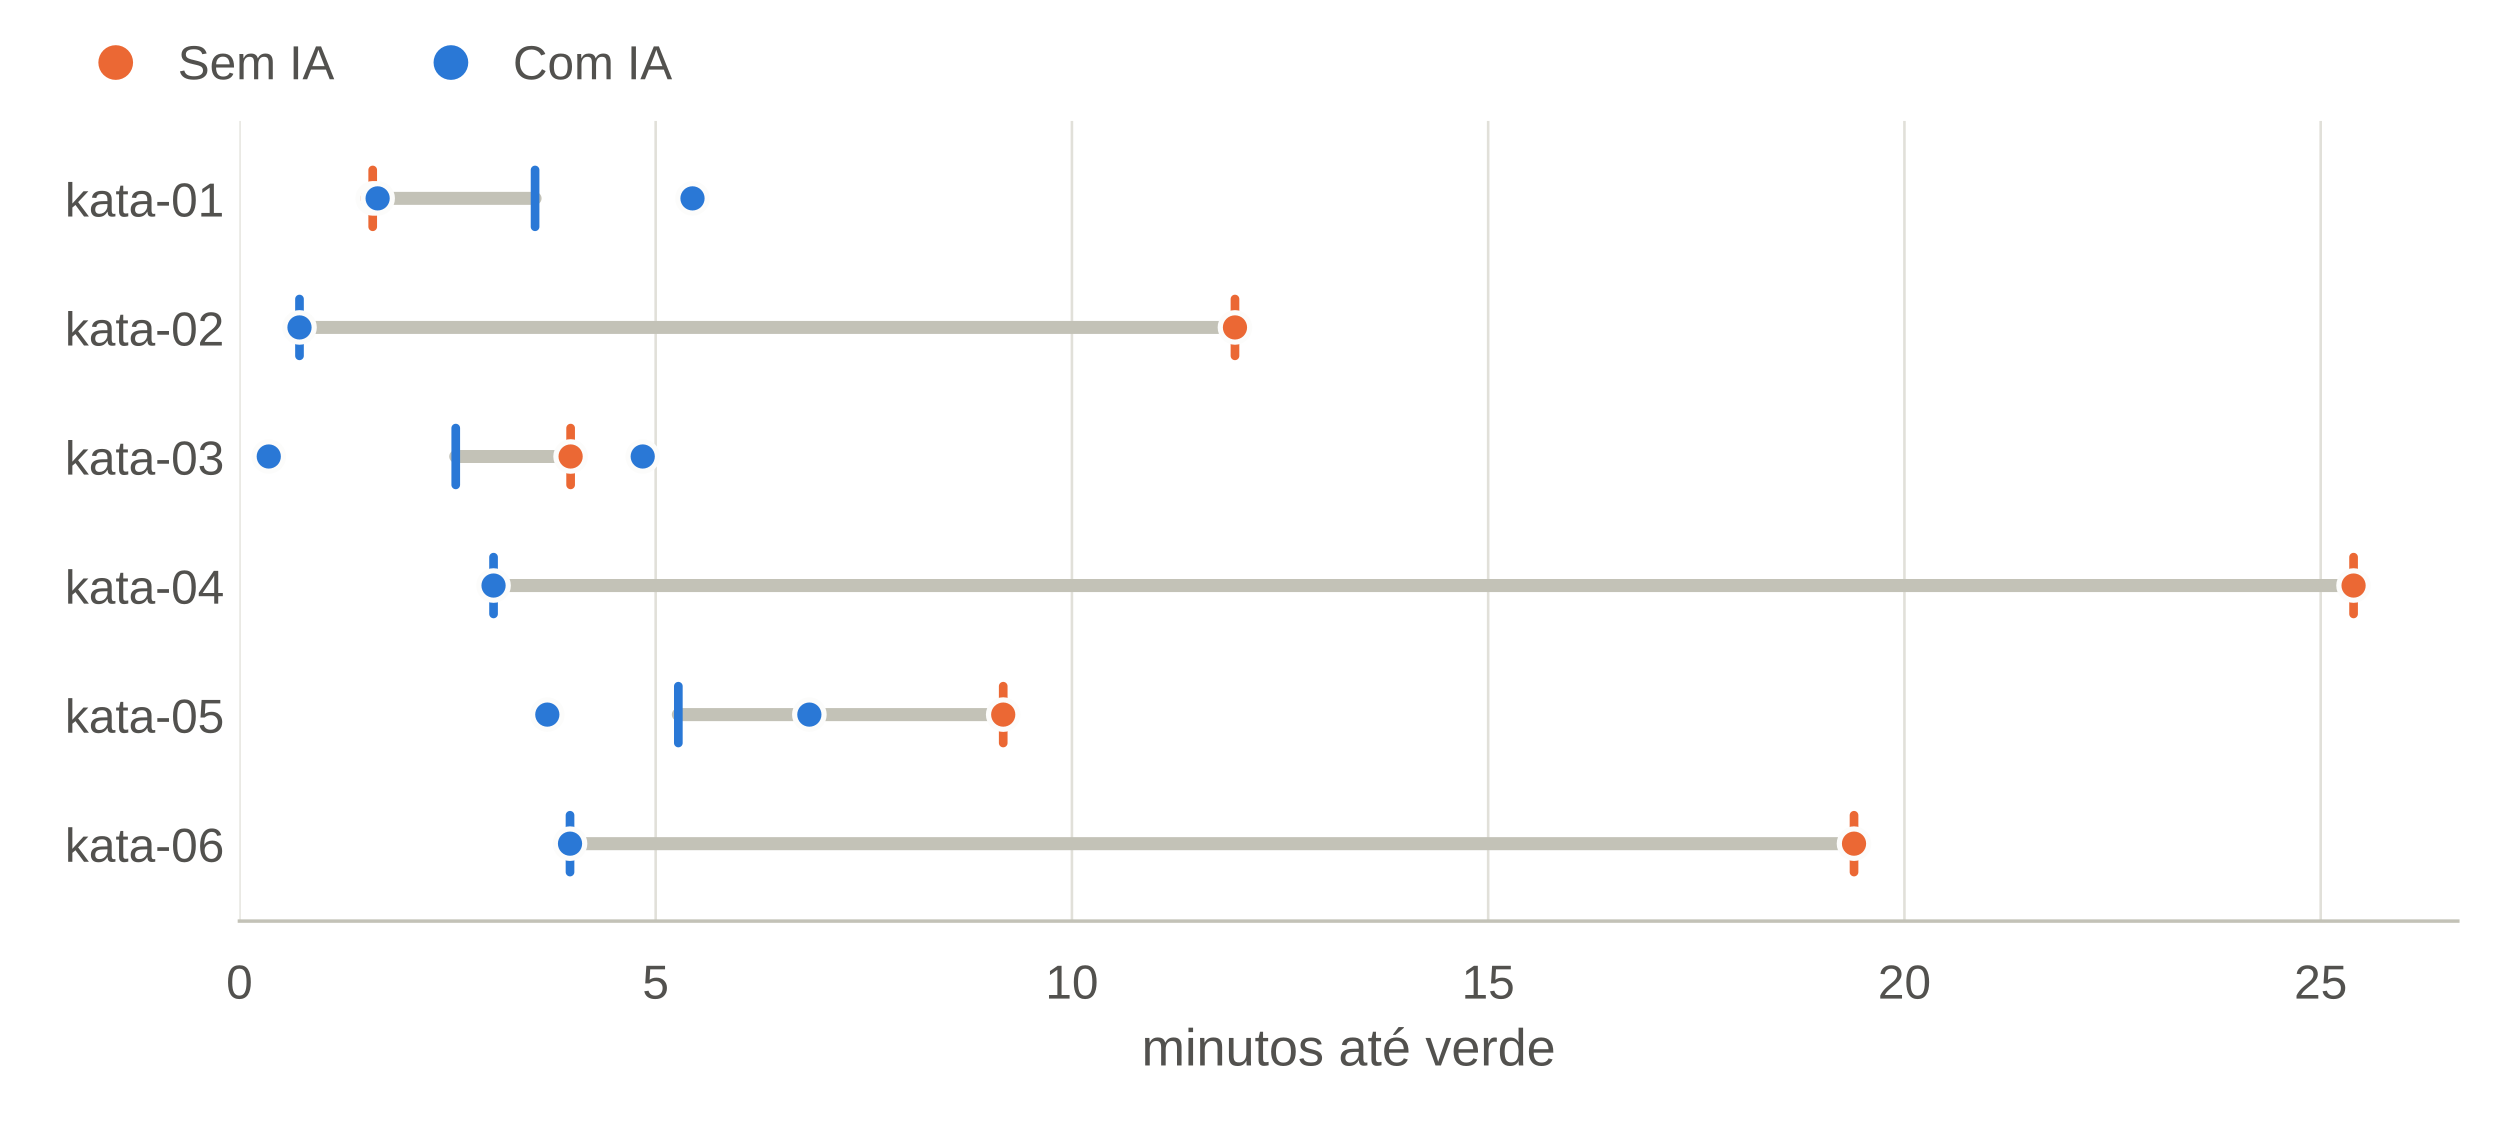
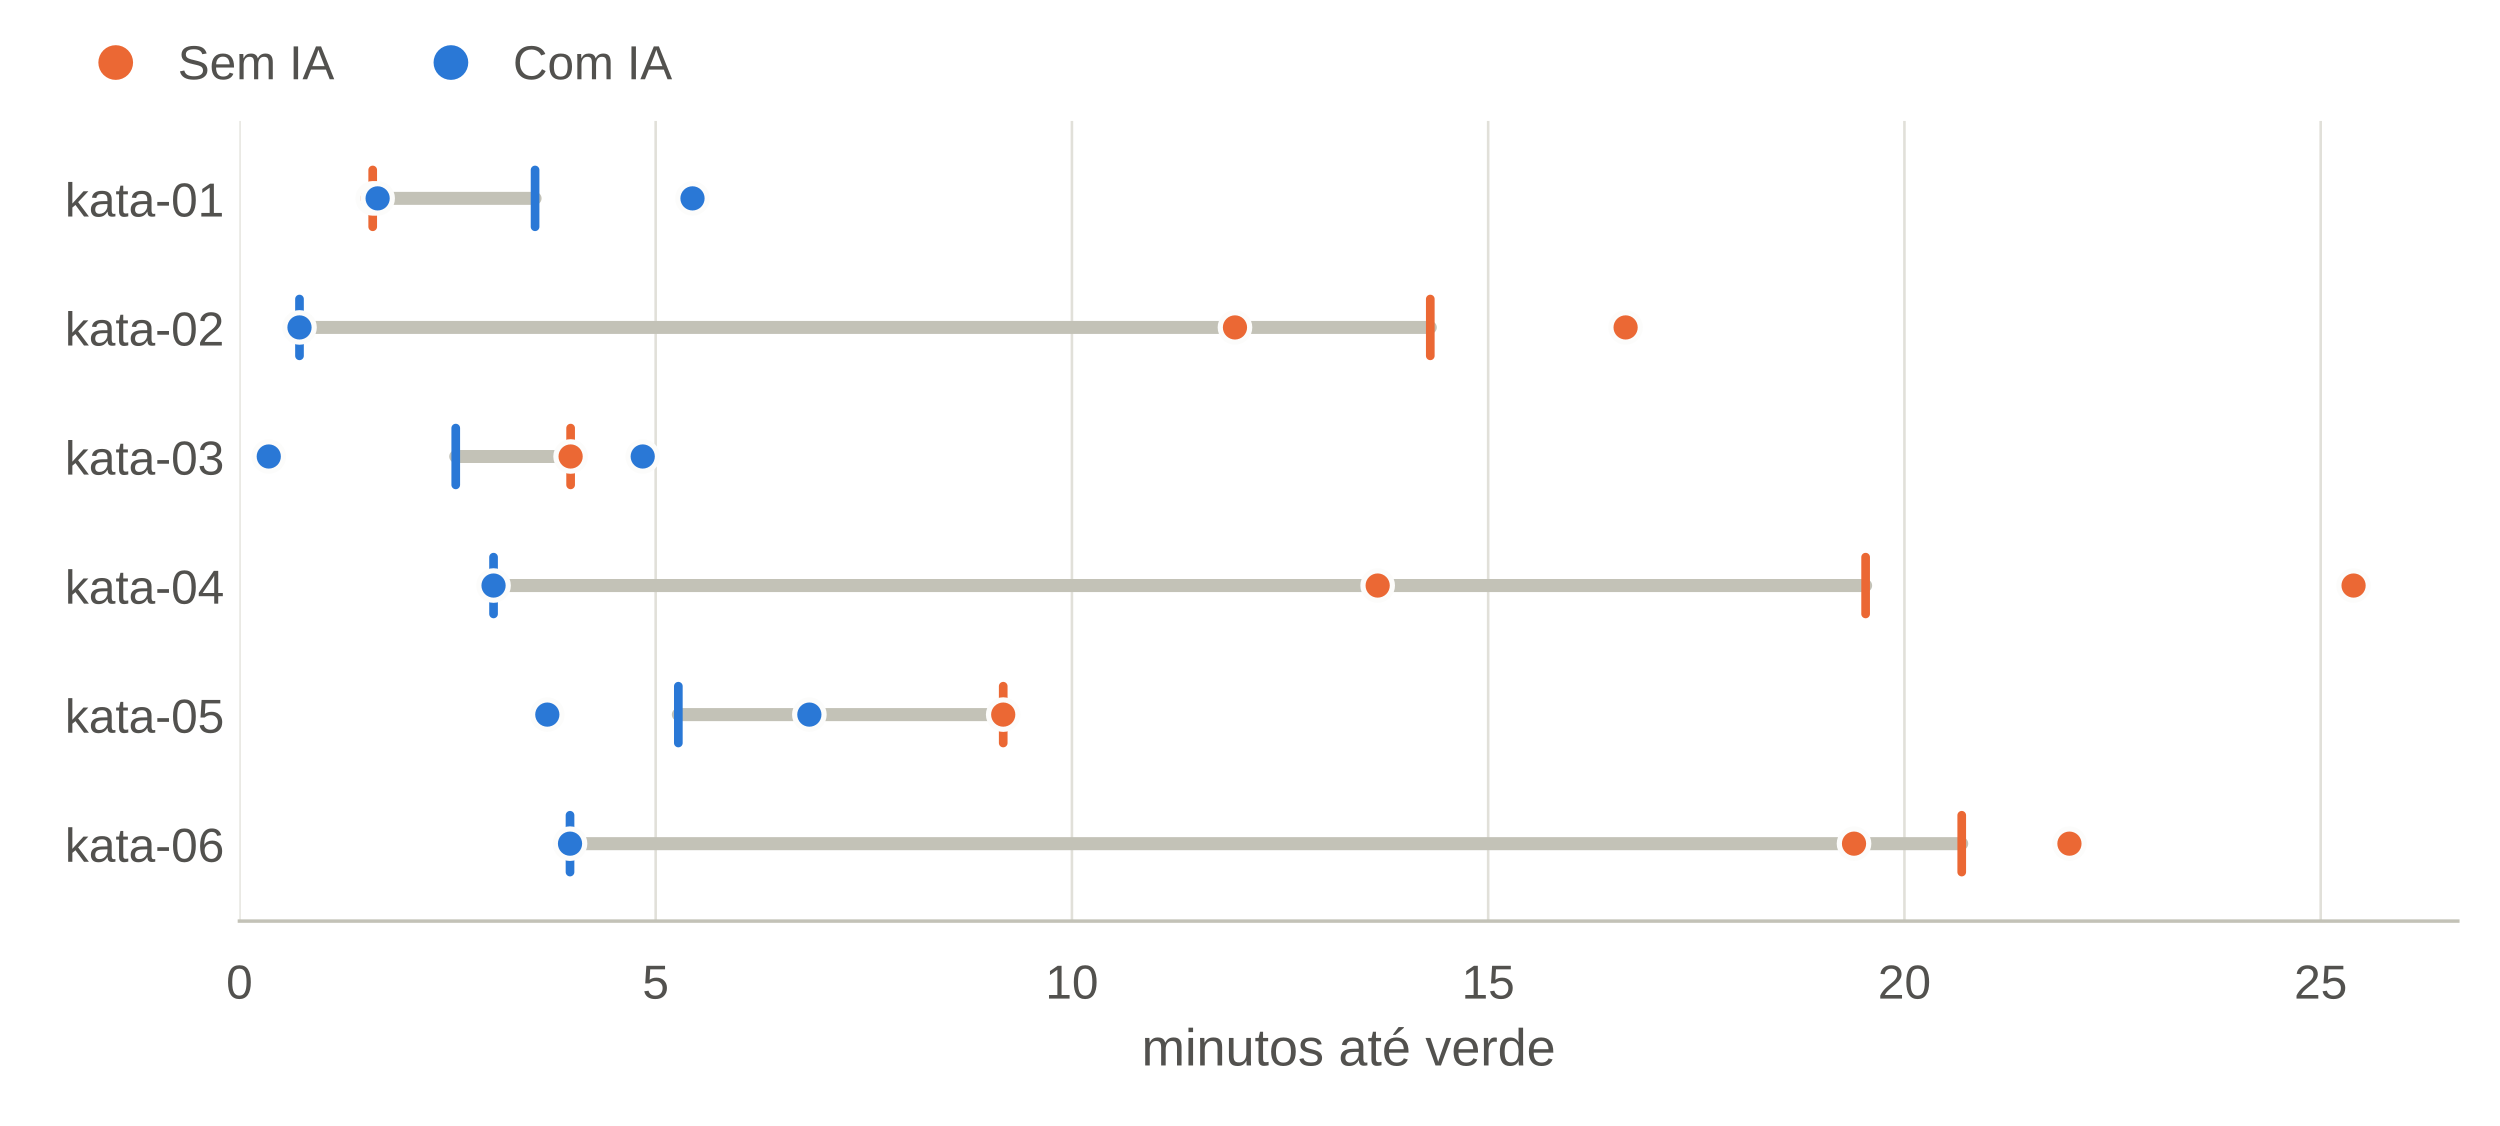
<svg xmlns="http://www.w3.org/2000/svg" xmlns:xlink="http://www.w3.org/1999/xlink" width="576pt" height="259.2pt" viewBox="0 0 576 259.2" version="1.1">
  <defs>
    <style type="text/css">*{stroke-linejoin: round; stroke-linecap: butt}</style>
  </defs>
  <g id="figure_1">
    <g id="patch_1">
      <path d="M 0 259.2  L 576 259.2  L 576 0  L 0 0  L 0 259.2  z " style="fill: none" />
    </g>
    <g id="axes_1">
      <g id="patch_2">
        <path d="M 55.16 212.22  L 566.28 212.22  L 566.28 27.864  L 55.16 27.864  L 55.16 212.22  z " style="fill: none" />
      </g>
      <g id="matplotlib.axis_1">
        <g id="xtick_1">
          <g id="line2d_1">
            <path d="M 55.16 212.22  L 55.16 27.864  " clip-path="url(#pf8605ae96b)" style="fill: none; stroke: #e1e0d9; stroke-width: 0.6; stroke-linecap: round" />
          </g>
          <g id="text_1">
            <text style="fill: #52514e; font: 11px 'Arial', 'DejaVu Sans', 'Liberation Sans', 'Bitstream Vera Sans', sans-serif; text-anchor: middle" x="55.16" y="230.078" transform="rotate(-0 55.16 230.0783)">0</text>
          </g>
        </g>
        <g id="xtick_2">
          <g id="line2d_2">
            <path d="M 151.065 212.22  L 151.065 27.864  " clip-path="url(#pf8605ae96b)" style="fill: none; stroke: #e1e0d9; stroke-width: 0.6; stroke-linecap: round" />
          </g>
          <g id="text_2">
            <text style="fill: #52514e; font: 11px 'Arial', 'DejaVu Sans', 'Liberation Sans', 'Bitstream Vera Sans', sans-serif; text-anchor: middle" x="151.065" y="230.078" transform="rotate(-0 151.0653 230.0783)">5</text>
          </g>
        </g>
        <g id="xtick_3">
          <g id="line2d_3">
            <path d="M 246.971 212.22  L 246.971 27.864  " clip-path="url(#pf8605ae96b)" style="fill: none; stroke: #e1e0d9; stroke-width: 0.6; stroke-linecap: round" />
          </g>
          <g id="text_3">
            <text style="fill: #52514e; font: 11px 'Arial', 'DejaVu Sans', 'Liberation Sans', 'Bitstream Vera Sans', sans-serif; text-anchor: middle" x="246.971" y="230.078" transform="rotate(-0 246.9706 230.0783)">10</text>
          </g>
        </g>
        <g id="xtick_4">
          <g id="line2d_4">
            <path d="M 342.876 212.22  L 342.876 27.864  " clip-path="url(#pf8605ae96b)" style="fill: none; stroke: #e1e0d9; stroke-width: 0.6; stroke-linecap: round" />
          </g>
          <g id="text_4">
            <text style="fill: #52514e; font: 11px 'Arial', 'DejaVu Sans', 'Liberation Sans', 'Bitstream Vera Sans', sans-serif; text-anchor: middle" x="342.876" y="230.078" transform="rotate(-0 342.8759 230.0783)">15</text>
          </g>
        </g>
        <g id="xtick_5">
          <g id="line2d_5">
            <path d="M 438.781 212.22  L 438.781 27.864  " clip-path="url(#pf8605ae96b)" style="fill: none; stroke: #e1e0d9; stroke-width: 0.6; stroke-linecap: round" />
          </g>
          <g id="text_5">
            <text style="fill: #52514e; font: 11px 'Arial', 'DejaVu Sans', 'Liberation Sans', 'Bitstream Vera Sans', sans-serif; text-anchor: middle" x="438.781" y="230.078" transform="rotate(-0 438.7812 230.0783)">20</text>
          </g>
        </g>
        <g id="xtick_6">
          <g id="line2d_6">
            <path d="M 534.687 212.22  L 534.687 27.864  " clip-path="url(#pf8605ae96b)" style="fill: none; stroke: #e1e0d9; stroke-width: 0.6; stroke-linecap: round" />
          </g>
          <g id="text_6">
            <text style="fill: #52514e; font: 11px 'Arial', 'DejaVu Sans', 'Liberation Sans', 'Bitstream Vera Sans', sans-serif; text-anchor: middle" x="534.687" y="230.078" transform="rotate(-0 534.6865 230.0783)">25</text>
          </g>
        </g>
        <g id="text_7">
          <text style="fill: #52514e; font: 12px 'Arial', 'DejaVu Sans', 'Liberation Sans', 'Bitstream Vera Sans', sans-serif; text-anchor: middle" x="310.72" y="245.484" transform="rotate(-0 310.72 245.4841)">minutos até verde</text>
        </g>
      </g>
      <g id="matplotlib.axis_2">
        <g id="ytick_1">
          <g id="text_8">
            <text style="fill: #52514e; font: 11px 'Arial', 'DejaVu Sans', 'Liberation Sans', 'Bitstream Vera Sans', sans-serif; text-anchor: end" x="51.66" y="49.884" transform="rotate(-0 51.66 49.88404)">kata-01</text>
          </g>
        </g>
        <g id="ytick_2">
          <g id="text_9">
            <text style="fill: #52514e; font: 11px 'Arial', 'DejaVu Sans', 'Liberation Sans', 'Bitstream Vera Sans', sans-serif; text-anchor: end" x="51.66" y="79.619" transform="rotate(-0 51.66 79.61888)">kata-02</text>
          </g>
        </g>
        <g id="ytick_3">
          <g id="text_10">
            <text style="fill: #52514e; font: 11px 'Arial', 'DejaVu Sans', 'Liberation Sans', 'Bitstream Vera Sans', sans-serif; text-anchor: end" x="51.66" y="109.354" transform="rotate(-0 51.66 109.3537)">kata-03</text>
          </g>
        </g>
        <g id="ytick_4">
          <g id="text_11">
            <text style="fill: #52514e; font: 11px 'Arial', 'DejaVu Sans', 'Liberation Sans', 'Bitstream Vera Sans', sans-serif; text-anchor: end" x="51.66" y="139.089" transform="rotate(-0 51.66 139.0886)">kata-04</text>
          </g>
        </g>
        <g id="ytick_5">
          <g id="text_12">
            <text style="fill: #52514e; font: 11px 'Arial', 'DejaVu Sans', 'Liberation Sans', 'Bitstream Vera Sans', sans-serif; text-anchor: end" x="51.66" y="168.823" transform="rotate(-0 51.66 168.8234)">kata-05</text>
          </g>
        </g>
        <g id="ytick_6">
          <g id="text_13">
            <text style="fill: #52514e; font: 11px 'Arial', 'DejaVu Sans', 'Liberation Sans', 'Bitstream Vera Sans', sans-serif; text-anchor: end" x="51.66" y="198.558" transform="rotate(-0 51.66 198.5582)">kata-06</text>
          </g>
        </g>
      </g>
      <g id="line2d_7">
        <path d="M 85.871 45.705  L 123.279 45.705  " clip-path="url(#pf8605ae96b)" style="fill: none; stroke: #c3c2b7; stroke-width: 3; stroke-linecap: round" />
      </g>
      <g id="line2d_8">
-         <path d="M 284.538 75.44  L 69.003 75.44  " clip-path="url(#pf8605ae96b)" style="fill: none; stroke: #c3c2b7; stroke-width: 3; stroke-linecap: round" />
+         <path d="M 329.539 75.44  L 69.003 75.44  " clip-path="url(#pf8605ae96b)" style="fill: none; stroke: #c3c2b7; stroke-width: 3; stroke-linecap: round" />
      </g>
      <g id="line2d_9">
        <path d="M 131.471 105.175  L 105.003 105.175  " clip-path="url(#pf8605ae96b)" style="fill: none; stroke: #c3c2b7; stroke-width: 3; stroke-linecap: round" />
      </g>
      <g id="line2d_10">
-         <path d="M 542.263 134.909  L 113.713 134.909  " clip-path="url(#pf8605ae96b)" style="fill: none; stroke: #c3c2b7; stroke-width: 3; stroke-linecap: round" />
+         <path d="M 429.839 134.909  L 113.713 134.909  " clip-path="url(#pf8605ae96b)" style="fill: none; stroke: #c3c2b7; stroke-width: 3; stroke-linecap: round" />
      </g>
      <g id="line2d_11">
        <path d="M 231.142 164.644  L 156.289 164.644  " clip-path="url(#pf8605ae96b)" style="fill: none; stroke: #c3c2b7; stroke-width: 3; stroke-linecap: round" />
      </g>
      <g id="line2d_12">
-         <path d="M 427.167 194.379  L 131.332 194.379  " clip-path="url(#pf8605ae96b)" style="fill: none; stroke: #c3c2b7; stroke-width: 3; stroke-linecap: round" />
+         <path d="M 451.983 194.379  L 131.332 194.379  " clip-path="url(#pf8605ae96b)" style="fill: none; stroke: #c3c2b7; stroke-width: 3; stroke-linecap: round" />
      </g>
      <g id="line2d_13">
        <path d="M 85.871 52.247  L 85.871 39.163  " clip-path="url(#pf8605ae96b)" style="fill: none; stroke: #eb6834; stroke-width: 2; stroke-linecap: round" />
      </g>
      <g id="line2d_14">
        <path d="M 123.279 52.247  L 123.279 39.163  " clip-path="url(#pf8605ae96b)" style="fill: none; stroke: #2a78d6; stroke-width: 2; stroke-linecap: round" />
      </g>
      <g id="line2d_15">
-         <path d="M 284.538 81.981  L 284.538 68.898  " clip-path="url(#pf8605ae96b)" style="fill: none; stroke: #eb6834; stroke-width: 2; stroke-linecap: round" />
+         <path d="M 329.539 81.981  L 329.539 68.898  " clip-path="url(#pf8605ae96b)" style="fill: none; stroke: #eb6834; stroke-width: 2; stroke-linecap: round" />
      </g>
      <g id="line2d_16">
        <path d="M 69.003 81.981  L 69.003 68.898  " clip-path="url(#pf8605ae96b)" style="fill: none; stroke: #2a78d6; stroke-width: 2; stroke-linecap: round" />
      </g>
      <g id="line2d_17">
        <path d="M 131.471 111.716  L 131.471 98.633  " clip-path="url(#pf8605ae96b)" style="fill: none; stroke: #eb6834; stroke-width: 2; stroke-linecap: round" />
      </g>
      <g id="line2d_18">
        <path d="M 105.003 111.716  L 105.003 98.633  " clip-path="url(#pf8605ae96b)" style="fill: none; stroke: #2a78d6; stroke-width: 2; stroke-linecap: round" />
      </g>
      <g id="line2d_19">
-         <path d="M 542.263 141.451  L 542.263 128.368  " clip-path="url(#pf8605ae96b)" style="fill: none; stroke: #eb6834; stroke-width: 2; stroke-linecap: round" />
+         <path d="M 429.839 141.451  L 429.839 128.368  " clip-path="url(#pf8605ae96b)" style="fill: none; stroke: #eb6834; stroke-width: 2; stroke-linecap: round" />
      </g>
      <g id="line2d_20">
        <path d="M 113.713 141.451  L 113.713 128.368  " clip-path="url(#pf8605ae96b)" style="fill: none; stroke: #2a78d6; stroke-width: 2; stroke-linecap: round" />
      </g>
      <g id="line2d_21">
        <path d="M 231.142 171.186  L 231.142 158.103  " clip-path="url(#pf8605ae96b)" style="fill: none; stroke: #eb6834; stroke-width: 2; stroke-linecap: round" />
      </g>
      <g id="line2d_22">
        <path d="M 156.289 171.186  L 156.289 158.103  " clip-path="url(#pf8605ae96b)" style="fill: none; stroke: #2a78d6; stroke-width: 2; stroke-linecap: round" />
      </g>
      <g id="line2d_23">
-         <path d="M 427.167 200.921  L 427.167 187.837  " clip-path="url(#pf8605ae96b)" style="fill: none; stroke: #eb6834; stroke-width: 2; stroke-linecap: round" />
+         <path d="M 451.983 200.921  L 451.983 187.837  " clip-path="url(#pf8605ae96b)" style="fill: none; stroke: #eb6834; stroke-width: 2; stroke-linecap: round" />
      </g>
      <g id="line2d_24">
        <path d="M 131.332 200.921  L 131.332 187.837  " clip-path="url(#pf8605ae96b)" style="fill: none; stroke: #2a78d6; stroke-width: 2; stroke-linecap: round" />
      </g>
      <g id="patch_3">
        <path d="M 55.16 212.22  L 566.28 212.22  " style="fill: none; stroke: #c3c2b7; stroke-width: 0.8; stroke-linejoin: miter; stroke-linecap: square" />
      </g>
      <g id="kata-A_kata-01_semia">
        <defs>
          <path id="m74861bcae5" d="M 0 3.391  C 0.899 3.391 1.762 3.034 2.398 2.398  C 3.034 1.762 3.391 0.899 3.391 0  C 3.391 -0.899 3.034 -1.762 2.398 -2.398  C 1.762 -3.034 0.899 -3.391 0 -3.391  C -0.899 -3.391 -1.762 -3.034 -2.398 -2.398  C -3.034 -1.762 -3.391 -0.899 -3.391 0  C -3.391 0.899 -3.034 1.762 -2.398 2.398  C -1.762 3.034 -0.899 3.391 0 3.391  z " style="stroke: #fcfcfb; stroke-width: 1.2" />
        </defs>
        <g clip-path="url(#pf8605ae96b)">
          <use xlink:href="#m74861bcae5" x="85.871" y="45.705" style="fill: #eb6834; stroke: #fcfcfb; stroke-width: 1.2" />
        </g>
      </g>
      <g id="kata-joaquim_vilela_kata-01_com-ia_20260918T003546014662Z">
        <defs>
          <path id="m60f7a953e0" d="M 0 3.391  C 0.899 3.391 1.762 3.034 2.398 2.398  C 3.034 1.762 3.391 0.899 3.391 0  C 3.391 -0.899 3.034 -1.762 2.398 -2.398  C 1.762 -3.034 0.899 -3.391 0 -3.391  C -0.899 -3.391 -1.762 -3.034 -2.398 -2.398  C -3.034 -1.762 -3.391 -0.899 -3.391 0  C -3.391 0.899 -3.034 1.762 -2.398 2.398  C -1.762 3.034 -0.899 3.391 0 3.391  z " style="stroke: #fcfcfb; stroke-width: 1.2" />
        </defs>
        <g clip-path="url(#pf8605ae96b)">
          <use xlink:href="#m60f7a953e0" x="159.552" y="45.705" style="fill: #2a78d6; stroke: #fcfcfb; stroke-width: 1.2" />
        </g>
      </g>
      <g id="kata-vitor_kata-01_com-ia_20260918T002448475437Z">
        <g clip-path="url(#pf8605ae96b)">
          <use xlink:href="#m60f7a953e0" x="87.006" y="45.705" style="fill: #2a78d6; stroke: #fcfcfb; stroke-width: 1.2" />
        </g>
      </g>
+       <g id="kata-joaquim_vilela_kata-02_sem-ia_20260924T222719702498Z">
+         <g clip-path="url(#pf8605ae96b)">
+           <use xlink:href="#m74861bcae5" x="374.541" y="75.44" style="fill: #eb6834; stroke: #fcfcfb; stroke-width: 1.2" />
+         </g>
+       </g>
      <g id="kata-vitor_kata-02_sem-ia_20260924T000843697771Z">
        <g clip-path="url(#pf8605ae96b)">
          <use xlink:href="#m74861bcae5" x="284.538" y="75.44" style="fill: #eb6834; stroke: #fcfcfb; stroke-width: 1.2" />
        </g>
      </g>
      <g id="kata-A_kata-02_comia">
        <g clip-path="url(#pf8605ae96b)">
          <use xlink:href="#m60f7a953e0" x="69.003" y="75.44" style="fill: #2a78d6; stroke: #fcfcfb; stroke-width: 1.2" />
        </g>
      </g>
      <g id="kata-A_kata-03_semia">
        <g clip-path="url(#pf8605ae96b)">
          <use xlink:href="#m74861bcae5" x="131.471" y="105.175" style="fill: #eb6834; stroke: #fcfcfb; stroke-width: 1.2" />
        </g>
      </g>
      <g id="kata-joaquim_vilela_kata-03_com-ia_20260918T010625012442Z">
        <g clip-path="url(#pf8605ae96b)">
          <use xlink:href="#m60f7a953e0" x="148.083" y="105.175" style="fill: #2a78d6; stroke: #fcfcfb; stroke-width: 1.2" />
        </g>
      </g>
      <g id="kata-vitor_kata-03_com-ia_20260918T003149985965Z">
        <g clip-path="url(#pf8605ae96b)">
          <use xlink:href="#m60f7a953e0" x="61.924" y="105.175" style="fill: #2a78d6; stroke: #fcfcfb; stroke-width: 1.2" />
        </g>
      </g>
+       <g id="kata-joaquim_vilela_kata-04_sem-ia_20260924T224514601804Z">
+         <g clip-path="url(#pf8605ae96b)">
+           <use xlink:href="#m74861bcae5" x="317.415" y="134.909" style="fill: #eb6834; stroke: #fcfcfb; stroke-width: 1.2" />
+         </g>
+       </g>
      <g id="kata-vitor_kata-04_sem-ia_20260924T002813093564Z">
        <g clip-path="url(#pf8605ae96b)">
          <use xlink:href="#m74861bcae5" x="542.263" y="134.909" style="fill: #eb6834; stroke: #fcfcfb; stroke-width: 1.2" />
        </g>
      </g>
      <g id="kata-A_kata-04_comia">
        <g clip-path="url(#pf8605ae96b)">
          <use xlink:href="#m60f7a953e0" x="113.713" y="134.909" style="fill: #2a78d6; stroke: #fcfcfb; stroke-width: 1.2" />
        </g>
      </g>
      <g id="kata-A_kata-05_semia">
        <g clip-path="url(#pf8605ae96b)">
          <use xlink:href="#m74861bcae5" x="231.142" y="164.644" style="fill: #eb6834; stroke: #fcfcfb; stroke-width: 1.2" />
        </g>
      </g>
      <g id="kata-joaquim_vilela_kata-05_com-ia_20260918T020805552406Z">
        <g clip-path="url(#pf8605ae96b)">
          <use xlink:href="#m60f7a953e0" x="126.102" y="164.644" style="fill: #2a78d6; stroke: #fcfcfb; stroke-width: 1.2" />
        </g>
      </g>
      <g id="kata-vitor_kata-05_com-ia_20260918T004340442738Z">
        <g clip-path="url(#pf8605ae96b)">
          <use xlink:href="#m60f7a953e0" x="186.476" y="164.644" style="fill: #2a78d6; stroke: #fcfcfb; stroke-width: 1.2" />
+         </g>
+       </g>
+       <g id="kata-joaquim_vilela_kata-06_sem-ia_20260924T230216201071Z">
+         <g clip-path="url(#pf8605ae96b)">
+           <use xlink:href="#m74861bcae5" x="476.799" y="194.379" style="fill: #eb6834; stroke: #fcfcfb; stroke-width: 1.2" />
        </g>
      </g>
      <g id="kata-vitor_kata-06_sem-ia_20260924T004538662549Z">
        <g clip-path="url(#pf8605ae96b)">
          <use xlink:href="#m74861bcae5" x="427.167" y="194.379" style="fill: #eb6834; stroke: #fcfcfb; stroke-width: 1.2" />
        </g>
      </g>
      <g id="kata-A_kata-06_comia">
        <g clip-path="url(#pf8605ae96b)">
          <use xlink:href="#m60f7a953e0" x="131.332" y="194.379" style="fill: #2a78d6; stroke: #fcfcfb; stroke-width: 1.2" />
        </g>
      </g>
    </g>
    <g id="legend_1">
      <g id="line2d_25">
        <defs>
          <path id="mea39fb6861" d="M 0 3.5  C 0.928 3.5 1.819 3.131 2.475 2.475  C 3.131 1.819 3.5 0.928 3.5 0  C 3.5 -0.928 3.131 -1.819 2.475 -2.475  C 1.819 -3.131 0.928 -3.5 0 -3.5  C -0.928 -3.5 -1.819 -3.131 -2.475 -2.475  C -3.131 -1.819 -3.5 -0.928 -3.5 0  C -3.5 0.928 -3.131 1.819 -2.475 2.475  C -1.819 3.131 -0.928 3.5 0 3.5  z " style="stroke: #eb6834" />
        </defs>
        <g>
          <use xlink:href="#mea39fb6861" x="26.66" y="14.408" style="fill: #eb6834; stroke: #eb6834" />
        </g>
      </g>
      <g id="text_14">
        <text style="fill: #52514e; font: 11px 'Arial', 'DejaVu Sans', 'Liberation Sans', 'Bitstream Vera Sans', sans-serif; text-anchor: start" x="40.96" y="18.258" transform="rotate(-0 40.96 18.25828)">Sem IA</text>
      </g>
      <g id="line2d_26">
        <defs>
          <path id="mee0c3eb87c" d="M 0 3.5  C 0.928 3.5 1.819 3.131 2.475 2.475  C 3.131 1.819 3.5 0.928 3.5 0  C 3.5 -0.928 3.131 -1.819 2.475 -2.475  C 1.819 -3.131 0.928 -3.5 0 -3.5  C -0.928 -3.5 -1.819 -3.131 -2.475 -2.475  C -3.131 -1.819 -3.5 -0.928 -3.5 0  C -3.5 0.928 -3.131 1.819 -2.475 2.475  C -1.819 3.131 -0.928 3.5 0 3.5  z " style="stroke: #2a78d6" />
        </defs>
        <g>
          <use xlink:href="#mee0c3eb87c" x="103.892" y="14.408" style="fill: #2a78d6; stroke: #2a78d6" />
        </g>
      </g>
      <g id="text_15">
        <text style="fill: #52514e; font: 11px 'Arial', 'DejaVu Sans', 'Liberation Sans', 'Bitstream Vera Sans', sans-serif; text-anchor: start" x="118.192" y="18.258" transform="rotate(-0 118.192 18.25828)">Com IA</text>
      </g>
    </g>
  </g>
  <defs>
    <clipPath id="pf8605ae96b">
      <rect x="55.16" y="27.864" width="511.12" height="184.356" />
    </clipPath>
  </defs>
</svg>
